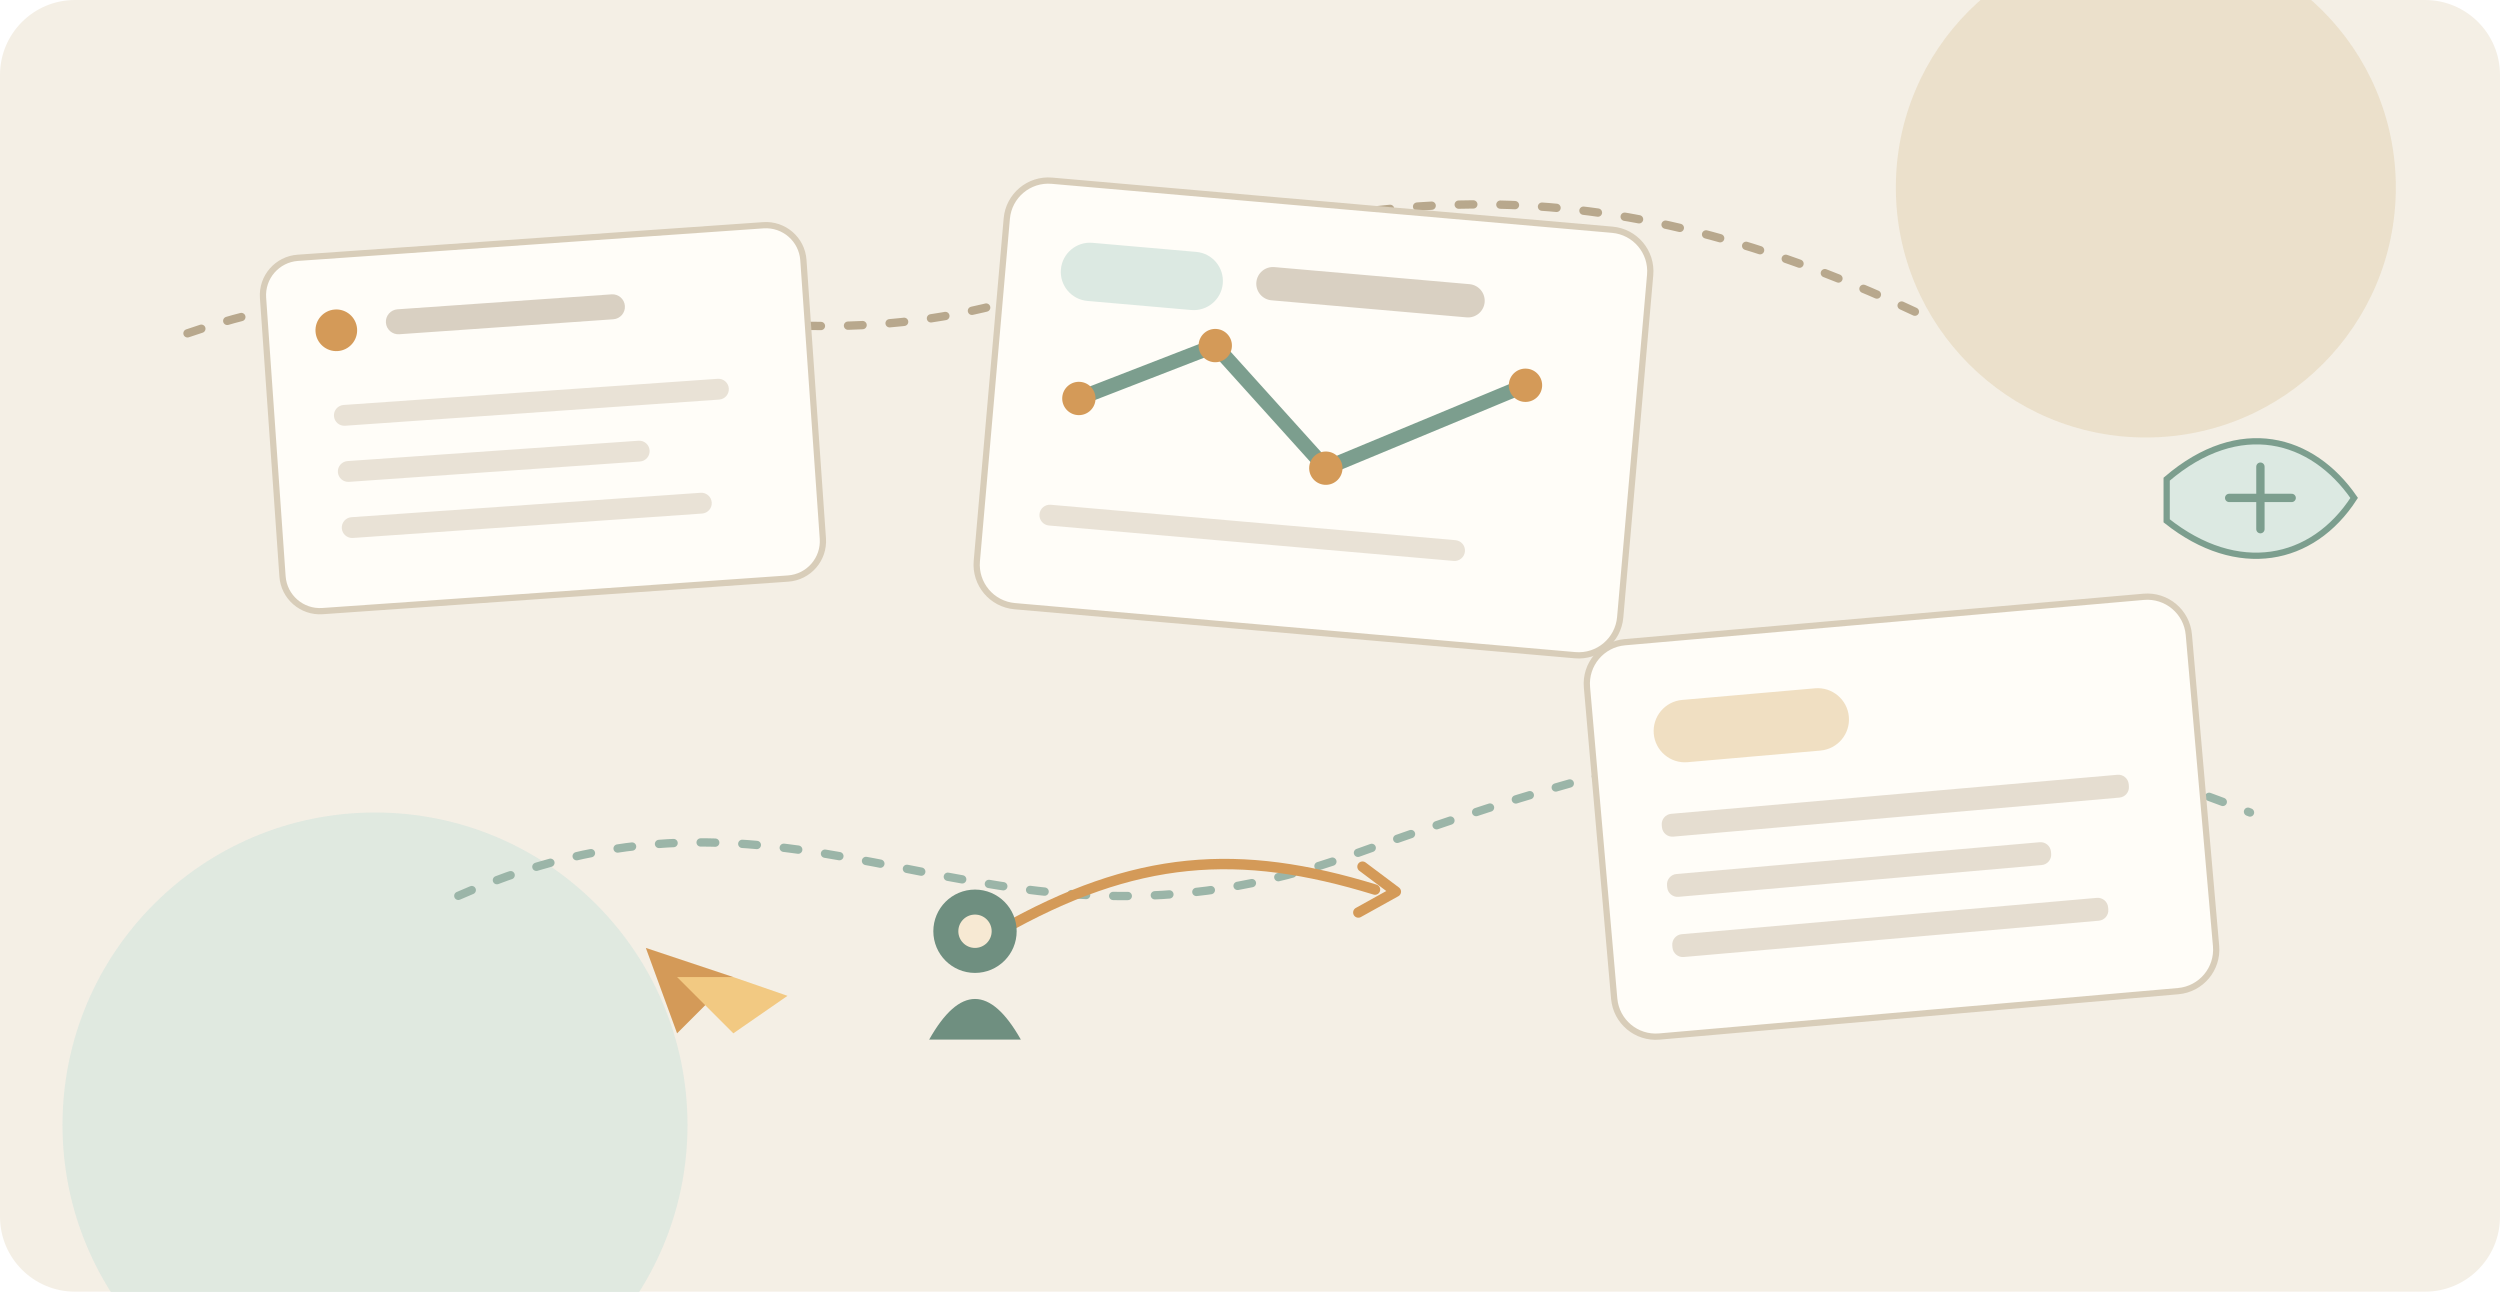
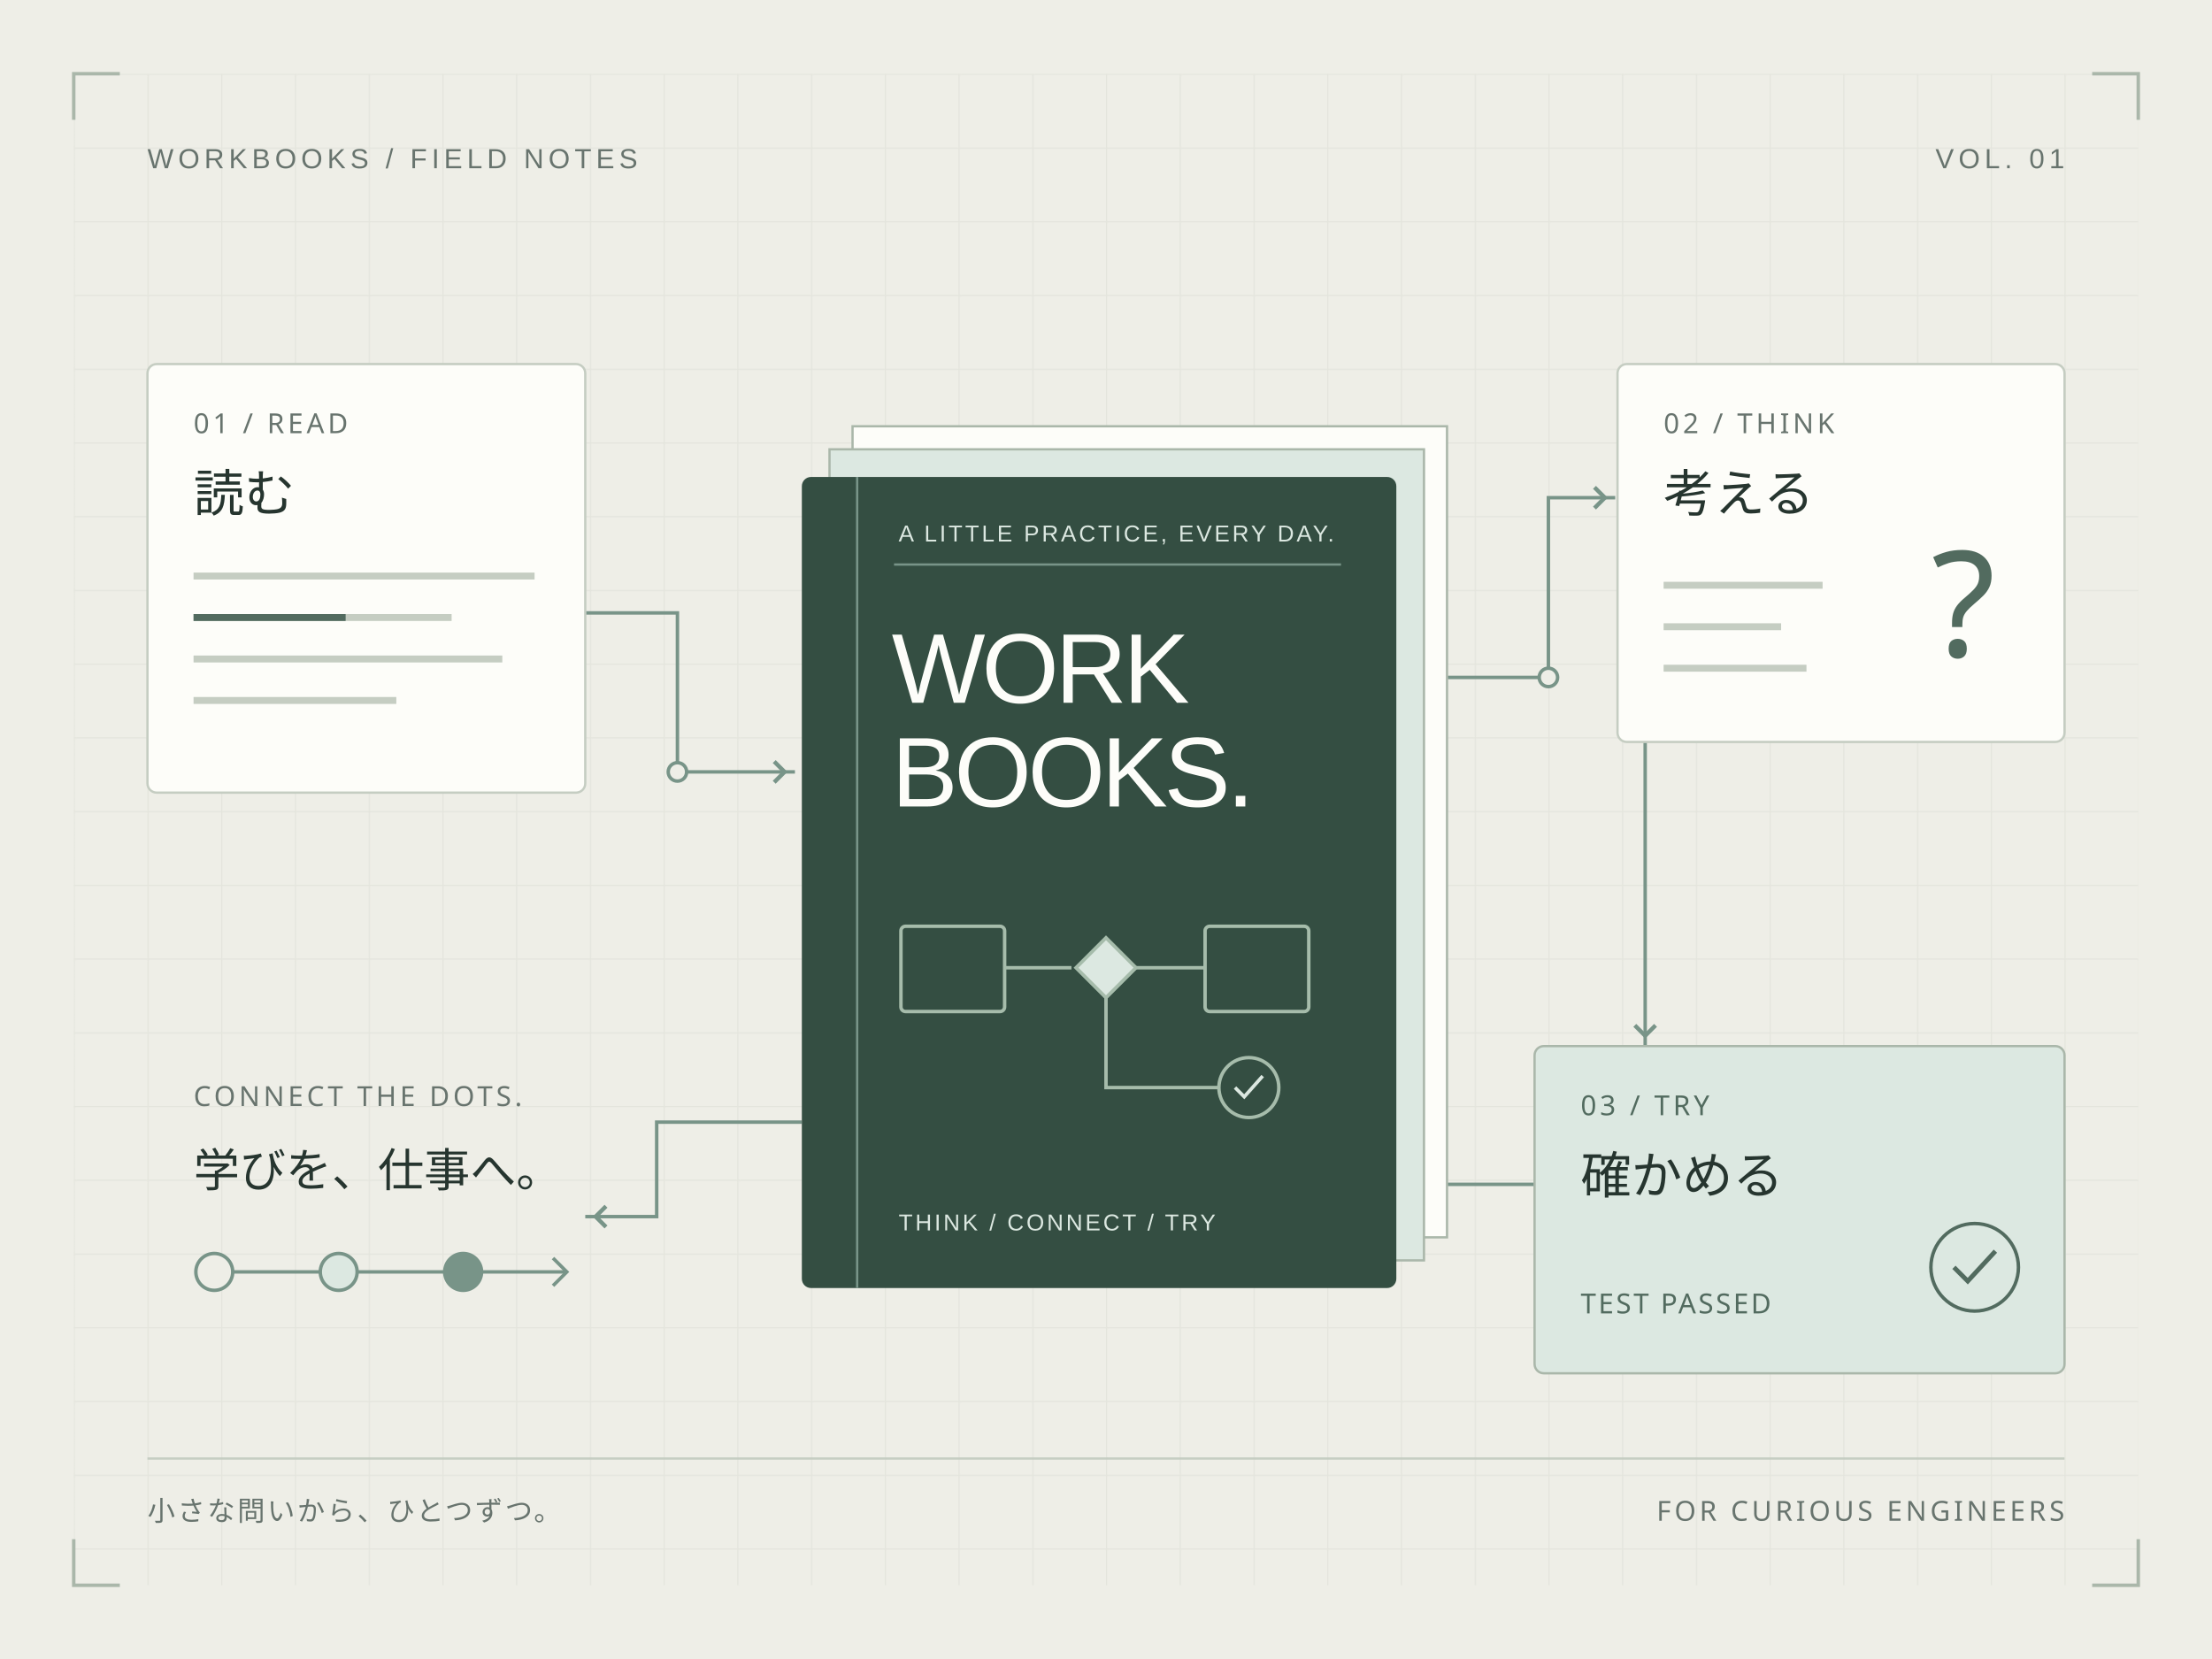
- <svg xmlns="http://www.w3.org/2000/svg" viewBox="0 0 1200 620">
-   <rect width="1200" height="620" rx="36" fill="#f4efe5" />
-   <circle cx="1030" cy="90" r="120" fill="#e6d8bd" opacity=".65" />
-   <circle cx="180" cy="540" r="150" fill="#dbe7df" opacity=".8" />
-   <path d="M90 160 C250 105 350 190 500 140 S760 75 920 150" fill="none" stroke="#b8a88d" stroke-width="4" stroke-linecap="round" stroke-dasharray="7 13" />
-   <path d="M220 430 C390 355 470 475 650 410 S930 330 1080 390" fill="none" stroke="#9bb5a8" stroke-width="4" stroke-linecap="round" stroke-dasharray="7 13" />
-   <g transform="translate(125 125) rotate(-4)">
-     <rect width="260" height="170" rx="18" fill="#fffdf8" stroke="#d8cdb9" stroke-width="3" />
-     <circle cx="34" cy="36" r="10" fill="#d49a58" />
-     <rect x="58" y="28" width="115" height="12" rx="6" fill="#d9d0c2" />
-     <rect x="30" y="72" width="190" height="10" rx="5" fill="#e9e2d6" />
-     <rect x="30" y="99" width="150" height="10" rx="5" fill="#e9e2d6" />
-     <rect x="30" y="126" width="178" height="10" rx="5" fill="#e9e2d6" />
+ <svg xmlns="http://www.w3.org/2000/svg" viewBox="0 0 960 720" fill="none">
+   <defs>
+     <pattern id="grid" width="32" height="32" patternUnits="userSpaceOnUse">
+       <path d="M32 0H0V32" stroke="#dcded5" opacity=".55" />
+     </pattern>
+     <marker id="arrow" viewBox="0 0 8 8" refX="7" refY="4" markerWidth="8" markerHeight="8" orient="auto">
+       <path d="m1 1 3 3-3 3" stroke="#789488" stroke-width="1.2" />
+     </marker>
+   </defs>
+   <path fill="#eeeee7" d="M0 0h960v720H0z" />
+   <path fill="url(#grid)" d="M32 32h896v656H32z" />
+   <path d="M32 52V32h20M908 32h20v20M928 668v20h-20M52 688H32v-20" stroke="#aab7aa" stroke-width="1.5" />
+   <g font-family="'Segoe UI',Arial,sans-serif" fill="#68746e" font-size="12" letter-spacing="2">
+     <text x="64" y="73">WORKBOOKS / FIELD NOTES</text>
+     <text x="896" y="73" text-anchor="end">VOL. 01</text>
  </g>
-   <g transform="translate(485 85) rotate(5)">
-     <rect width="310" height="205" rx="20" fill="#fffdf8" stroke="#d8cdb9" stroke-width="3" />
-     <rect x="28" y="28" width="78" height="28" rx="14" fill="#dce9e2" />
-     <rect x="122" y="32" width="110" height="16" rx="8" fill="#d9d0c2" />
-     <path d="M42 103 L105 72 L163 126 L255 78" fill="none" stroke="#7c9e8e" stroke-width="7" stroke-linecap="round" stroke-linejoin="round" />
-     <circle cx="42" cy="103" r="8" fill="#d49a58" />
-     <circle cx="105" cy="72" r="8" fill="#d49a58" />
-     <circle cx="163" cy="126" r="8" fill="#d49a58" />
-     <circle cx="255" cy="78" r="8" fill="#d49a58" />
-     <rect x="28" y="155" width="205" height="10" rx="5" fill="#e9e2d6" />
+   <g stroke="#789488" stroke-width="1.5" marker-end="url(#arrow)">
+     <path d="M254 266h40v69h51" />
+     <path d="M619 294h53v-78h29" />
+     <path d="M714 322v132" />
+     <path d="M666 514h-54" />
+     <path d="M348 487h-63v41h-31" />
  </g>
-   <g transform="translate(760 310) rotate(-5)">
-     <rect width="290" height="190" rx="20" fill="#fffdf8" stroke="#d8cdb9" stroke-width="3" />
-     <rect x="30" y="30" width="94" height="30" rx="15" fill="#f0dfc2" />
-     <rect x="30" y="84" width="225" height="11" rx="5" fill="#e5ddd0" />
-     <rect x="30" y="113" width="185" height="11" rx="5" fill="#e5ddd0" />
-     <rect x="30" y="142" width="210" height="11" rx="5" fill="#e5ddd0" />
+   <g fill="#eeeee7" stroke="#789488" stroke-width="1.5">
+     <circle cx="294" cy="335" r="4" />
+     <circle cx="672" cy="294" r="4" />
  </g>
-   <g transform="translate(480 355)">
-     <path d="M0 92 C65 55 115 52 180 72" fill="none" stroke="#d49a58" stroke-width="5" stroke-linecap="round" />
-     <path d="M174 61 L190 73 L172 83" fill="none" stroke="#d49a58" stroke-width="5" stroke-linecap="round" stroke-linejoin="round" />
-     <circle cx="-12" cy="92" r="20" fill="#6f8f80" />
-     <path d="M-34 144 Q-12 105 10 144" fill="#6f8f80" />
-     <circle cx="-12" cy="92" r="8" fill="#f7e9d3" />
+   <rect x="64" y="158" width="190" height="186" rx="4" fill="#fdfdf9" stroke="#c5cdc2" />
+   <g font-family="'Segoe UI','Hiragino Sans',Meiryo,sans-serif">
+     <text x="84" y="188" fill="#68746e" font-size="12" letter-spacing="1.5">01 / READ</text>
+     <text x="84" y="222" fill="#26352f" font-size="22" font-weight="500">読む</text>
  </g>
-   <g transform="translate(310 455)">
-     <path d="M0 0 l42 14 l-27 27 z" fill="#d49a58" />
-     <path d="M42 14 l26 9 l-26 18 l-27 -27 z" fill="#f2c982" />
+   <path d="M84 250h148M84 268h112M84 286h134M84 304h88" stroke="#c5cdc2" stroke-width="3" />
+   <path d="M84 268h66" stroke="#526b5f" stroke-width="3" />
+   <path d="M370 185h258v352H370z" fill="#fdfdf9" stroke="#aab7aa" />
+   <path d="M360 195h258v352H360z" fill="#dce8e1" stroke="#aab7aa" />
+   <rect x="348" y="207" width="258" height="352" rx="4" fill="#344e42" />
+   <path d="M372 207v352M388 245h194" stroke="#789488" />
+   <g font-family="'Segoe UI',Arial,sans-serif" fill="#dce8e1" font-size="10" letter-spacing="1.1">
+     <text x="390" y="235">A LITTLE PRACTICE, EVERY DAY.</text>
+     <text x="390" y="534">THINK / CONNECT / TRY</text>
  </g>
-   <g transform="translate(1040 205)">
-     <path d="M0 25 C35 -5 70 5 90 34 C70 65 34 72 0 45 Z" fill="#dce9e2" stroke="#7c9e8e" stroke-width="3" />
-     <path d="M30 34 h30 M45 19 v30" stroke="#7c9e8e" stroke-width="4" stroke-linecap="round" />
+   <g font-family="'Segoe UI',Arial,sans-serif" fill="#fdfdf9" font-size="43" font-weight="500" letter-spacing="-1.5">
+     <text x="387" y="305">WORK</text>
+     <text x="387" y="350">BOOKS.</text>
+   </g>
+   <g stroke="#a6bcab" stroke-width="1.5">
+     <rect x="391" y="402" width="45" height="37" rx="2" />
+     <rect x="523" y="402" width="45" height="37" rx="2" />
+     <path d="M436 420h29m26 0h32M480 433v39h49" />
+     <path d="m480 407 13 13-13 13-13-13z" fill="#dce8e1" />
+     <circle cx="542" cy="472" r="13" />
+     <path d="m536 472 4 4 8-9" stroke="#dce8e1" />
+   </g>
+   <rect x="702" y="158" width="194" height="164" rx="4" fill="#fdfdf9" stroke="#c5cdc2" />
+   <g font-family="'Segoe UI','Hiragino Sans',Meiryo,sans-serif">
+     <text x="722" y="188" fill="#68746e" font-size="12" letter-spacing="1.5">02 / THINK</text>
+     <text x="722" y="222" fill="#26352f" font-size="22" font-weight="500">考える</text>
+     <text x="866" y="285" fill="#526b5f" font-size="64" font-weight="300" text-anchor="end">?</text>
+   </g>
+   <path d="M722 254h69M722 272h51M722 290h62" stroke="#c5cdc2" stroke-width="3" />
+   <rect x="666" y="454" width="230" height="142" rx="4" fill="#dce8e1" stroke="#aab7aa" />
+   <g font-family="'Segoe UI','Hiragino Sans',Meiryo,sans-serif">
+     <text x="686" y="484" fill="#526b5f" font-size="12" letter-spacing="1.5">03 / TRY</text>
+     <text x="686" y="518" fill="#26352f" font-size="22" font-weight="500">確かめる</text>
+     <text x="686" y="570" fill="#526b5f" font-size="12" letter-spacing="1">TEST PASSED</text>
+   </g>
+   <circle cx="857" cy="550" r="19" stroke="#526b5f" stroke-width="1.5" />
+   <path d="m848 550 6 6 12-13" stroke="#526b5f" stroke-width="2" />
+   <g font-family="'Segoe UI','Hiragino Sans',Meiryo,sans-serif">
+     <text x="84" y="480" fill="#68746e" font-size="12" letter-spacing="1.5">CONNECT THE DOTS.</text>
+     <text x="84" y="515" fill="#26352f" font-size="20" font-weight="500">学びを、仕事へ。</text>
+   </g>
+   <g stroke="#789488" stroke-width="1.5">
+     <circle cx="93" cy="552" r="8" fill="#eeeee7" />
+     <path d="M101 552h38m16 0h38m16 0h37" />
+     <circle cx="147" cy="552" r="8" fill="#dce8e1" />
+     <circle cx="201" cy="552" r="8" fill="#789488" />
+     <path d="m240 546 6 6-6 6" />
+   </g>
+   <path d="M64 633h832" stroke="#c5cdc2" />
+   <g font-family="'Segoe UI','Hiragino Sans',Meiryo,sans-serif" fill="#68746e" font-size="12">
+     <text x="64" y="660" letter-spacing="1">小さな問いから、ひとつずつ。</text>
+     <text x="896" y="660" text-anchor="end" letter-spacing="1.5">FOR CURIOUS ENGINEERS</text>
  </g>
</svg>
